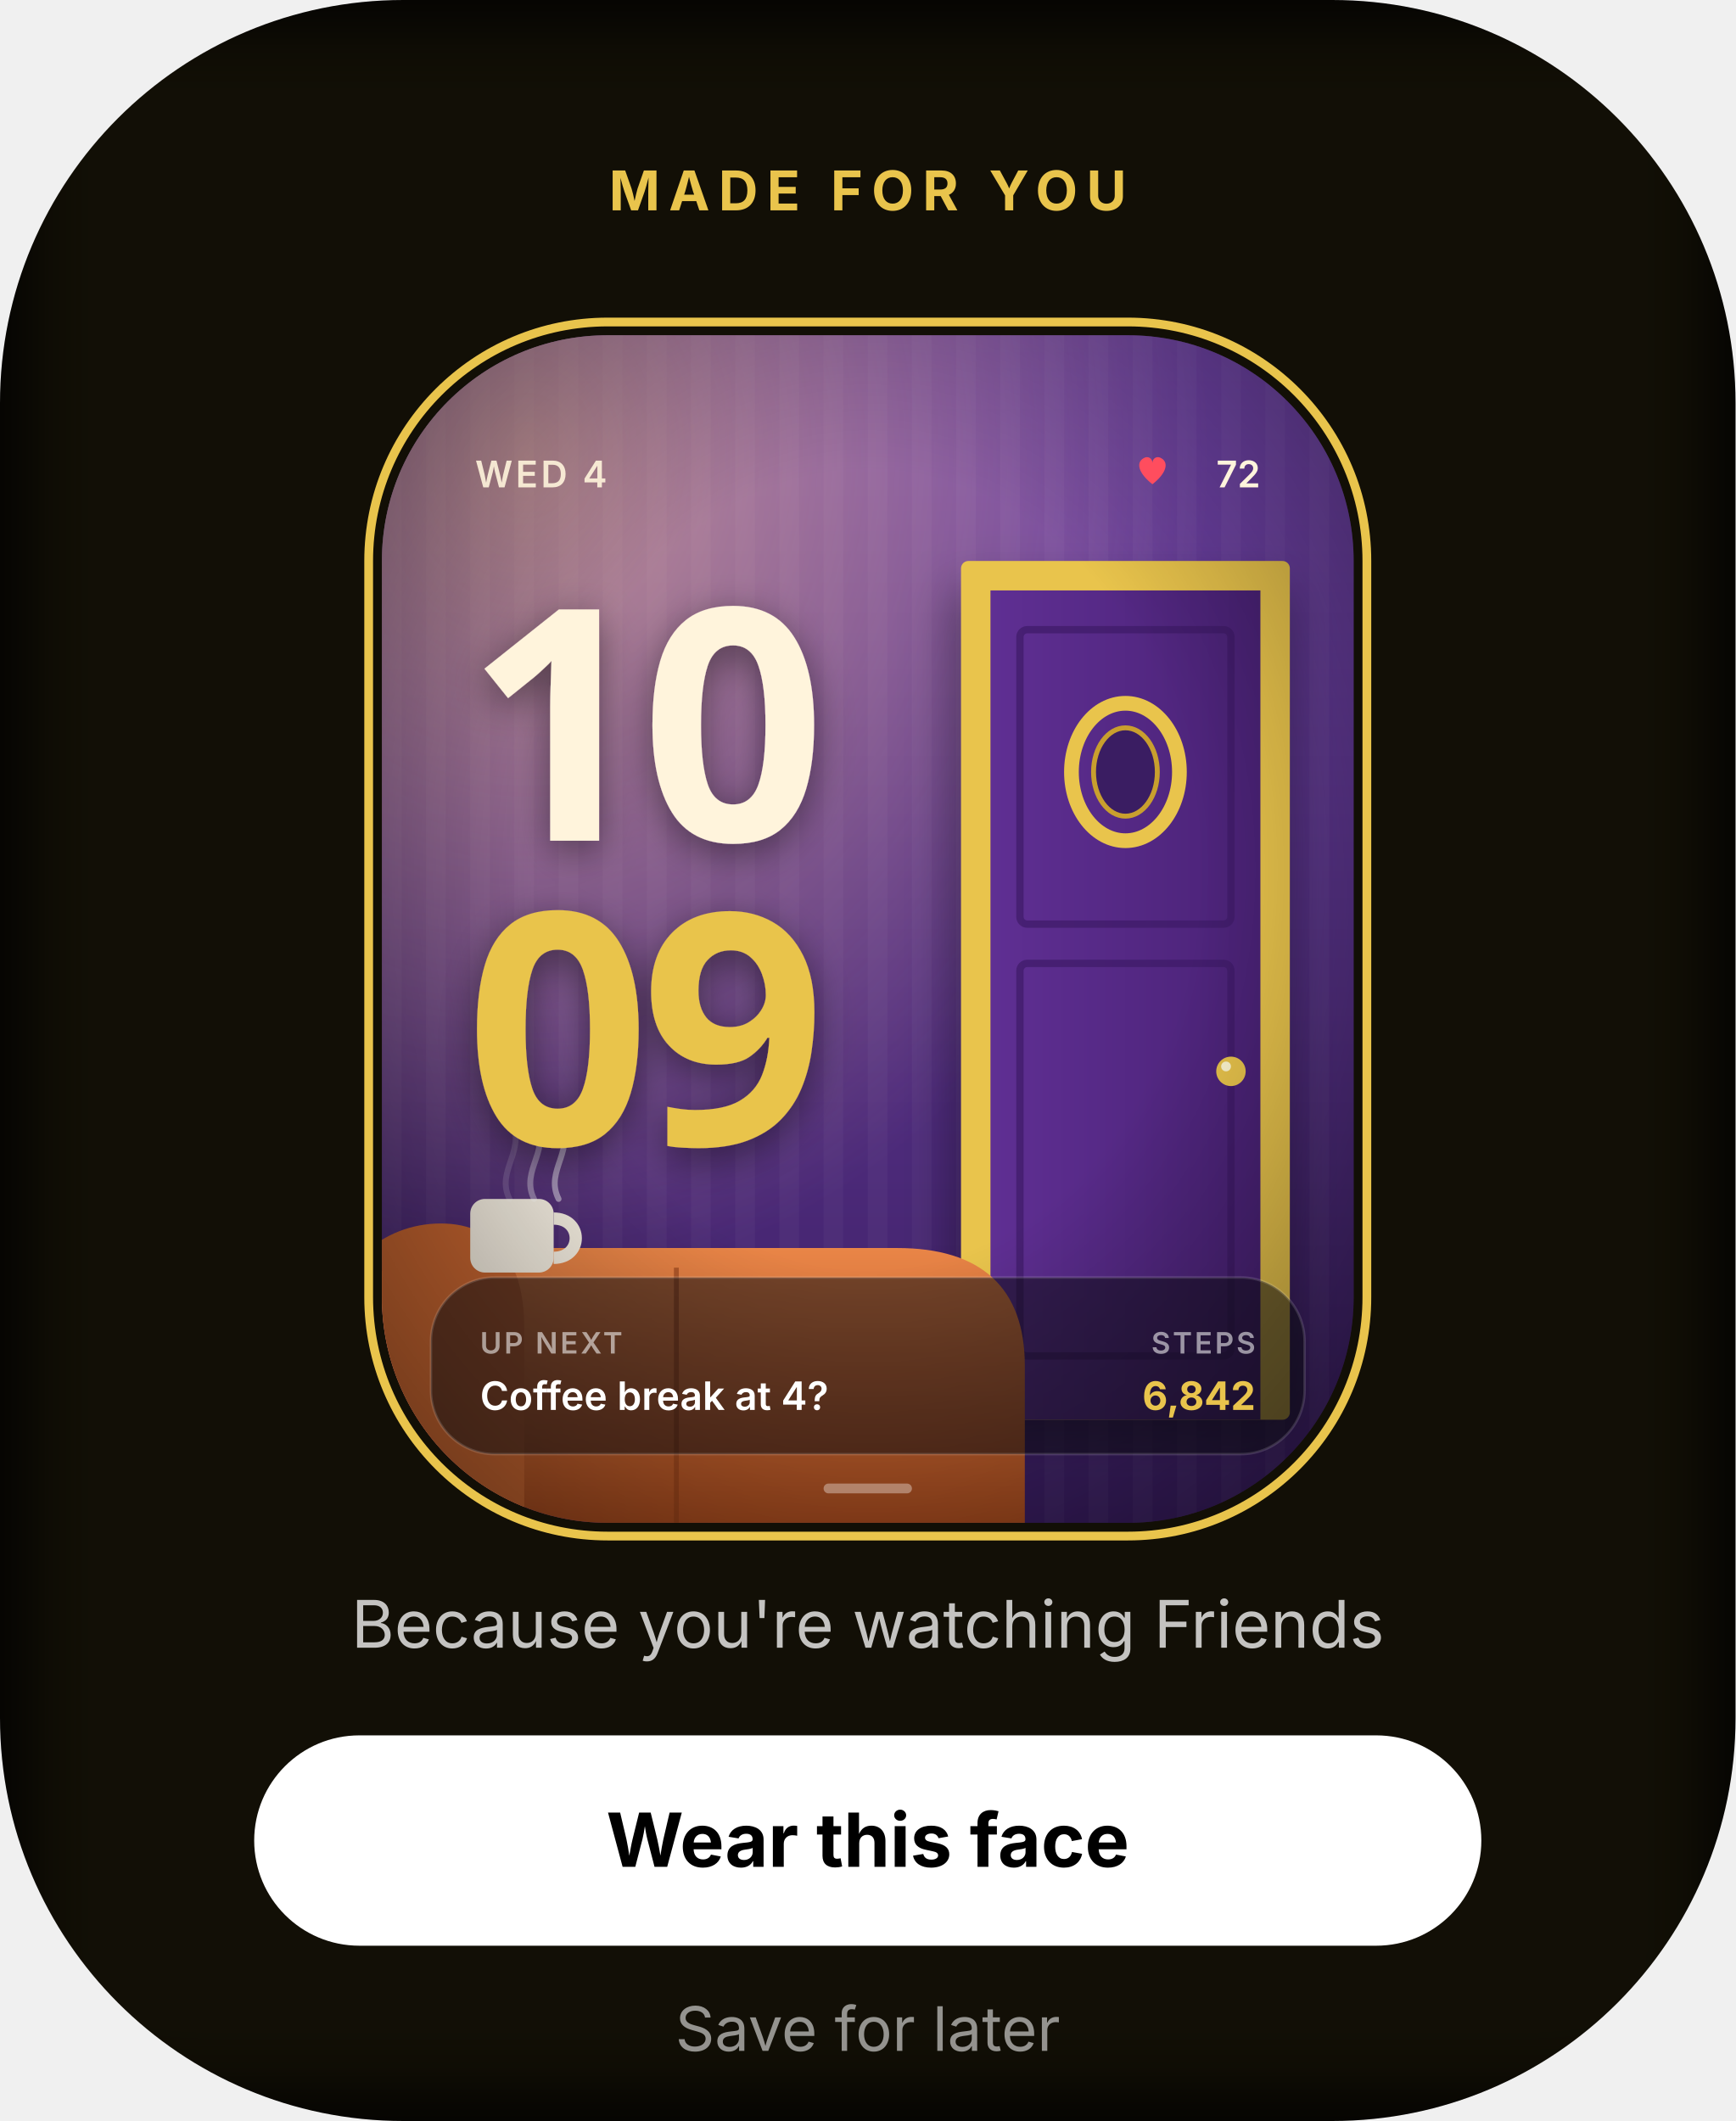
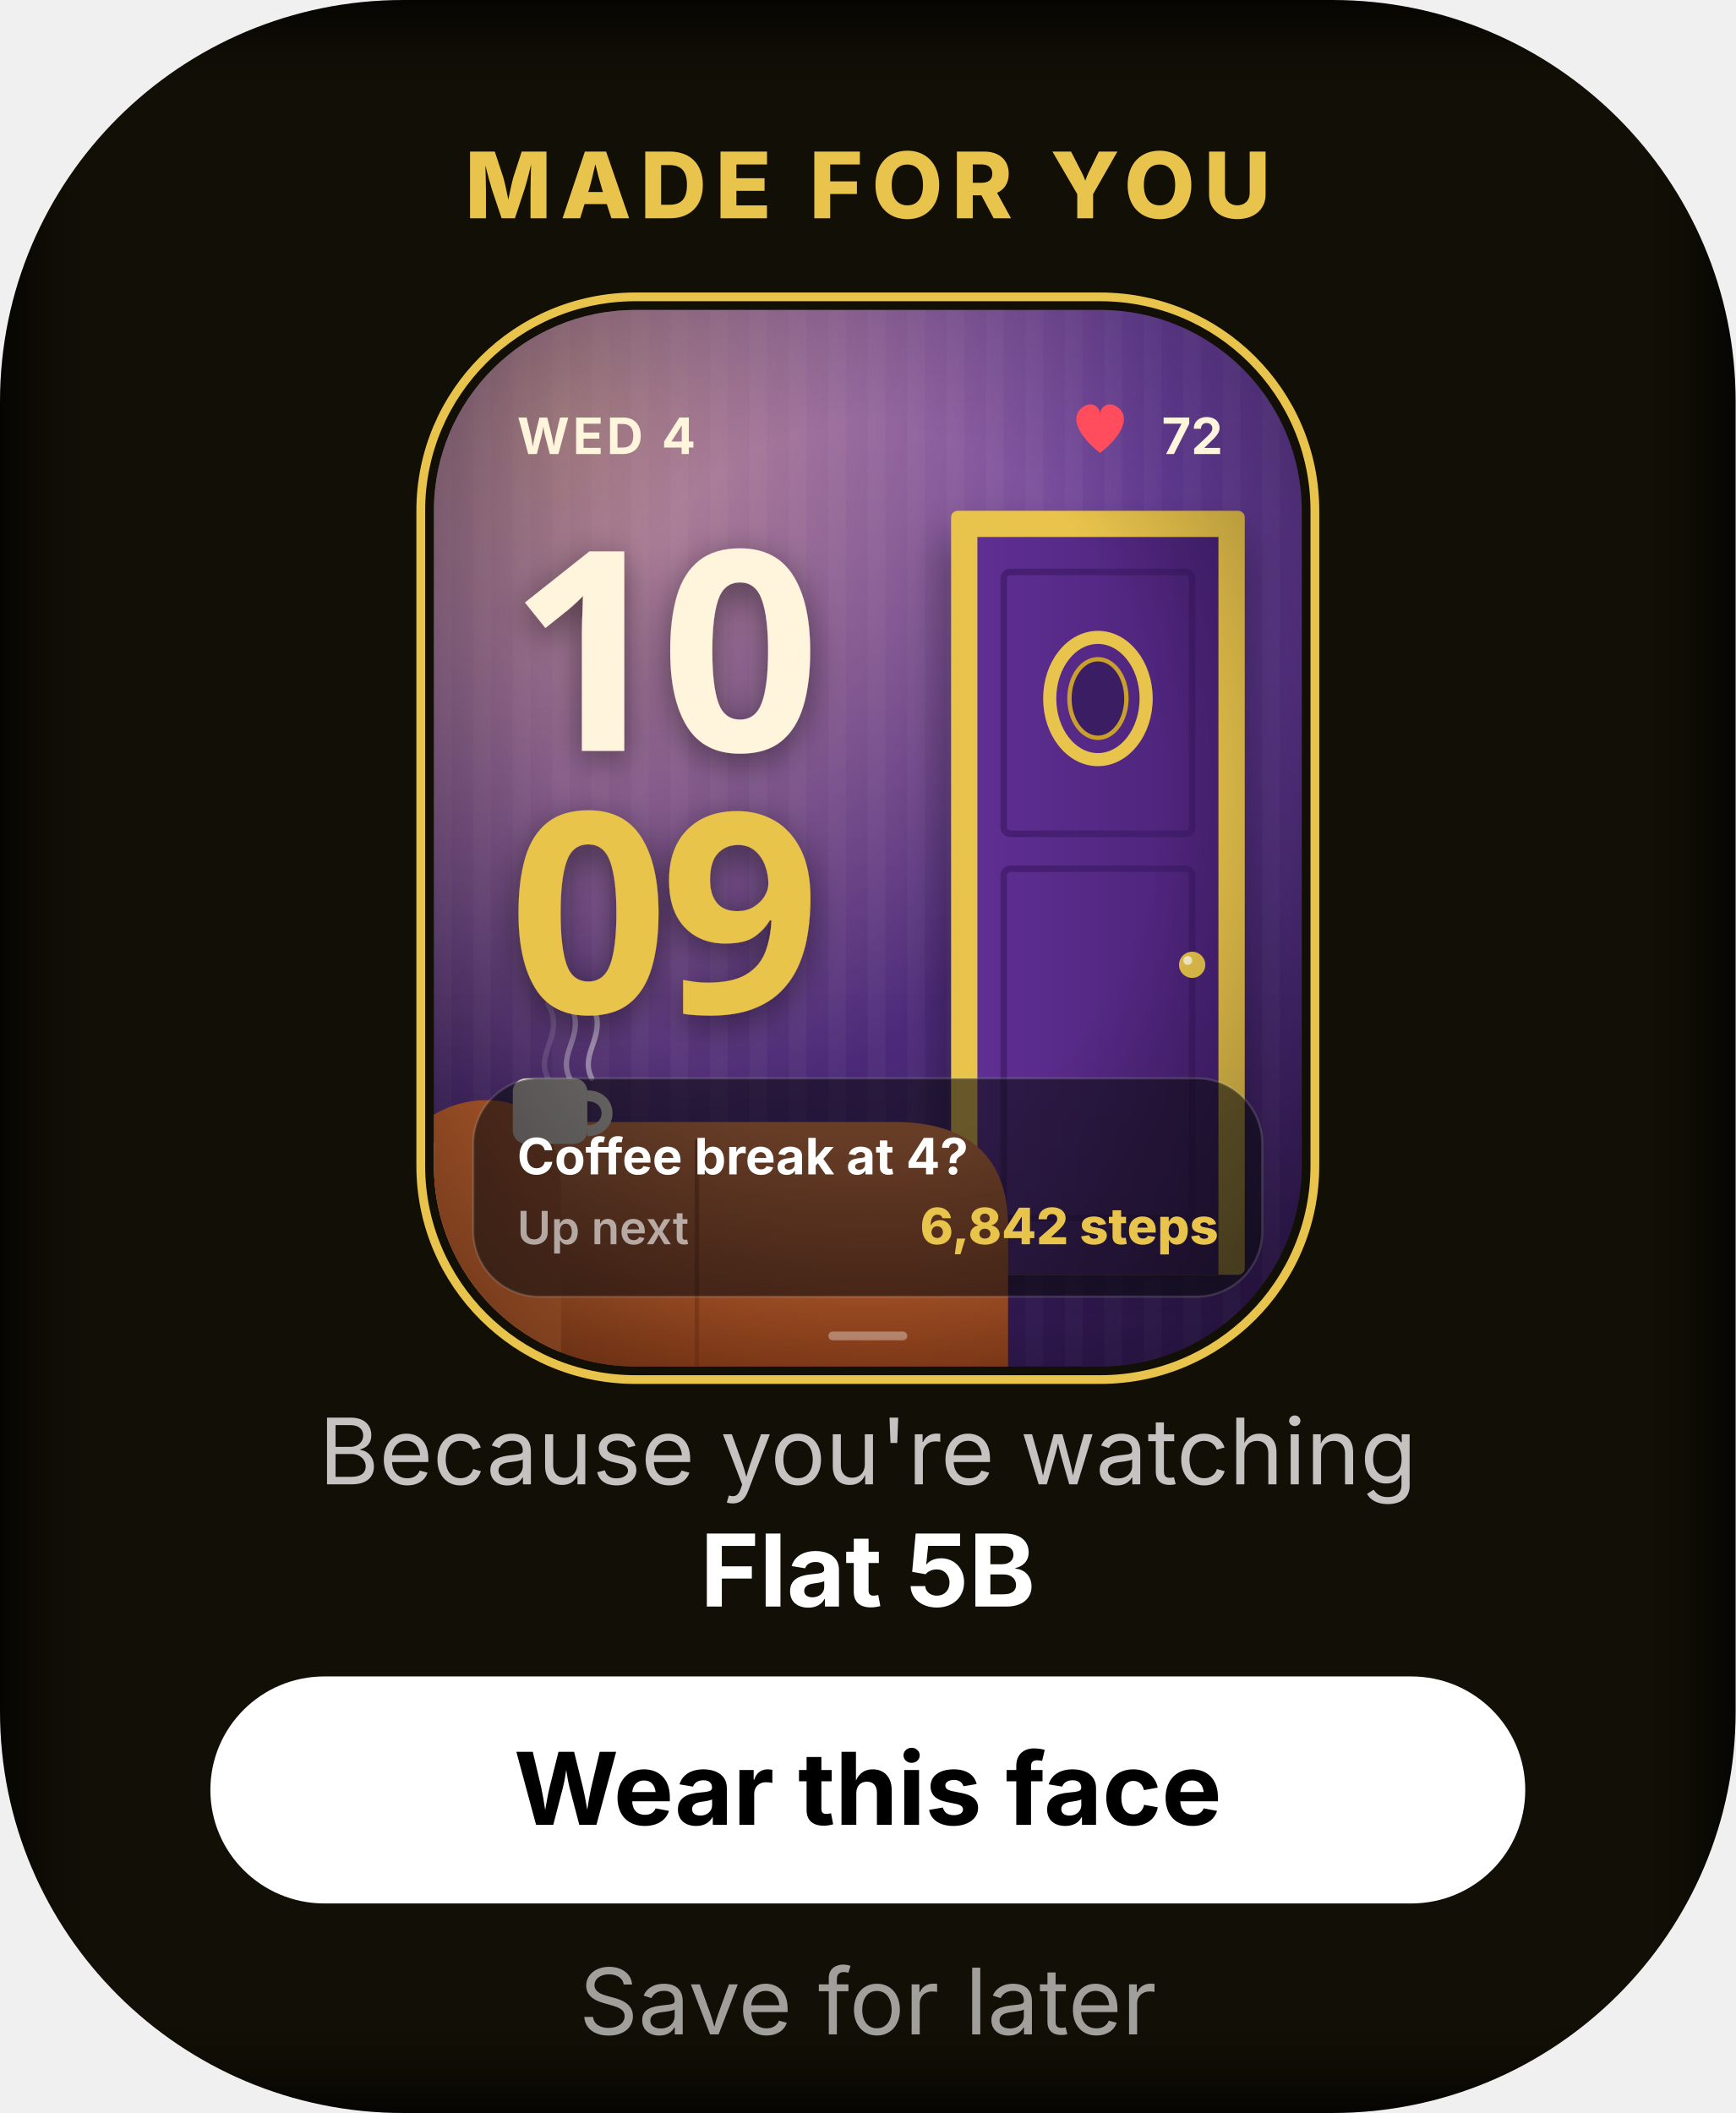
- <svg xmlns="http://www.w3.org/2000/svg" width="396" height="484" viewBox="0 0 396 484">
+ <svg xmlns="http://www.w3.org/2000/svg" width="368" height="448" preserveAspectRatio="none" viewBox="0 0 396 484">
  <defs>
    <clipPath id="gfclip">
      <rect width="396" height="484" rx="92" />
    </clipPath>
    <filter id="gfsoft" x="-50%" y="-50%" width="200%" height="200%">
      <feGaussianBlur stdDeviation="12" />
    </filter>
    <filter id="gfshadow" x="-20%" y="-20%" width="140%" height="140%">
      <feDropShadow dx="0" dy="4" stdDeviation="8" flood-color="#000" flood-opacity=".45" />
    </filter>
  </defs>
  <g clip-path="url(#gfclip)">
    <rect width="396" height="484" fill="#000" />
    <circle cx="198" cy="214" r="320.0" fill="#e9c44c" opacity="0.08" filter="url(#gfsoft)" />
-     <rect x="84.12" y="73.48" width="227.76" height="277.04" rx="54.52" fill="none" stroke="#e9c44c" stroke-width="2" opacity="1.00" />
-     <svg x="87.1" y="76.5" width="221.8" height="271.0" opacity="1.00" viewBox="0 0 396 484">
+     <rect x="96" y="68" width="204" height="248" rx="49" fill="none" stroke="#e9c44c" stroke-width="2" opacity="1.00" />
+     <svg x="99.0" y="71.0" width="198.0" height="242.0" opacity="1.00" viewBox="0 0 396 484">
      <defs>
        <clipPath id="gfpclip">
          <rect width="396" height="484" rx="92" />
        </clipPath>
        <filter id="gfpsoft" x="-50%" y="-50%" width="200%" height="200%">
          <feGaussianBlur stdDeviation="12" />
        </filter>
        <filter id="gfpshadow" x="-20%" y="-20%" width="140%" height="140%">
          <feDropShadow dx="0" dy="4" stdDeviation="8" flood-color="#000" flood-opacity=".45" />
        </filter>
        <radialGradient id="gfpvig" cx=".5" cy=".45" r=".75">
          <stop offset=".45" stop-color="#000" stop-opacity="0" />
          <stop offset="1" stop-color="#000" stop-opacity=".5" />
        </radialGradient>
      </defs>
      <g clip-path="url(#gfpclip)">
        <defs>
          <linearGradient id="gfpw" x1="0" y1="0" x2="0" y2="1">
            <stop offset="0" stop-color="#7446ad" />
            <stop offset="1" stop-color="#3a1d62" />
          </linearGradient>
          <linearGradient id="gfpd" x1="0" y1="0" x2="1" y2="0">
            <stop offset="0" stop-color="#5f2f93" />
            <stop offset="1" stop-color="#4a2276" />
          </linearGradient>
          <radialGradient id="gfplamp" cx=".15" cy=".1" r=".7">
            <stop offset="0" stop-color="#ffcf8a" stop-opacity=".55" />
            <stop offset="1" stop-color="#ffcf8a" stop-opacity="0" />
          </radialGradient>
          <linearGradient id="gfpc" x1="0" y1="0" x2="0" y2="1">
            <stop offset="0" stop-color="#e98547" />
            <stop offset="1" stop-color="#a94c1f" />
          </linearGradient>
          <filter id="gfpsh" x="-60%" y="-60%" width="220%" height="220%">
            <feGaussianBlur stdDeviation="10" />
          </filter>
        </defs>
        <rect width="396" height="484" fill="url(#gfpw)" />
        <rect x="0" width="8" height="484" fill="#fff" opacity=".035" />
        <rect x="18" width="8" height="484" fill="#fff" opacity=".035" />
        <rect x="36" width="8" height="484" fill="#fff" opacity=".035" />
        <rect x="54" width="8" height="484" fill="#fff" opacity=".035" />
        <rect x="72" width="8" height="484" fill="#fff" opacity=".035" />
        <rect x="90" width="8" height="484" fill="#fff" opacity=".035" />
        <rect x="108" width="8" height="484" fill="#fff" opacity=".035" />
        <rect x="126" width="8" height="484" fill="#fff" opacity=".035" />
        <rect x="144" width="8" height="484" fill="#fff" opacity=".035" />
        <rect x="162" width="8" height="484" fill="#fff" opacity=".035" />
        <rect x="180" width="8" height="484" fill="#fff" opacity=".035" />
        <rect x="198" width="8" height="484" fill="#fff" opacity=".035" />
        <rect x="216" width="8" height="484" fill="#fff" opacity=".035" />
        <rect x="234" width="8" height="484" fill="#fff" opacity=".035" />
        <rect x="252" width="8" height="484" fill="#fff" opacity=".035" />
        <rect x="270" width="8" height="484" fill="#fff" opacity=".035" />
        <rect x="288" width="8" height="484" fill="#fff" opacity=".035" />
        <rect x="306" width="8" height="484" fill="#fff" opacity=".035" />
        <rect x="324" width="8" height="484" fill="#fff" opacity=".035" />
        <rect x="342" width="8" height="484" fill="#fff" opacity=".035" />
        <rect x="360" width="8" height="484" fill="#fff" opacity=".035" />
        <rect x="378" width="8" height="484" fill="#fff" opacity=".035" />
        <rect width="396" height="484" fill="url(#gfplamp)" />
        <rect x="232" y="104" width="138" height="340" fill="#000" opacity=".35" filter="url(#gfpsh)" />
        <rect x="236" y="92" width="134" height="350" rx="3" fill="#e9c44c" />
        <rect x="248" y="104" width="110" height="338" fill="url(#gfpd)" />
        <rect x="260" y="120" width="86" height="120" rx="3" fill="none" stroke="#3d1a66" stroke-width="3" opacity=".7" />
        <rect x="260" y="256" width="86" height="160" rx="3" fill="none" stroke="#3d1a66" stroke-width="3" opacity=".7" />
        <ellipse cx="303" cy="178" rx="22" ry="28" fill="none" stroke="#e9c44c" stroke-width="6" />
        <ellipse cx="303" cy="178" rx="13" ry="18" fill="#3a1d62" stroke="#c99f2e" stroke-width="2" />
        <circle cx="346" cy="300" r="6" fill="#e9c44c" />
        <circle cx="344" cy="298" r="2" fill="#fff7d0" />
        <path d="M-20 420 C -20 386 6 372 40 372 L 210 372 C 244 372 262 388 262 420 L 262 484 L -20 484 Z" fill="url(#gfpc)" />
        <path d="M-20 404 C -20 380 0 362 24 362 C 48 362 58 380 58 404 L 58 484 L -20 484 Z" fill="#c76530" />
        <line x1="120" y1="380" x2="120" y2="484" stroke="#8f3e17" stroke-width="2" opacity=".6" />
        <g transform="translate(36 352)">
          <rect x="0" y="0" width="34" height="30" rx="6" fill="#f6efe2" />
          <path d="M34 8 C 46 8 46 24 34 24" stroke="#f6efe2" stroke-width="5" fill="none" />
        </g>
        <path d="M52 352 C 46 340, 60 332, 52 318" stroke="#fff" stroke-width="2.4" fill="none" stroke-linecap="round" opacity="0.15" />
        <path d="M62 352 C 56 340, 70 332, 62 318" stroke="#fff" stroke-width="2.4" fill="none" stroke-linecap="round" opacity="0.36" />
        <path d="M72 352 C 66 340, 80 332, 72 318" stroke="#fff" stroke-width="2.4" fill="none" stroke-linecap="round" opacity="0.47" />
        <rect width="396" height="484" fill="url(#gfpvig)" />
-         <text x="38" y="62" font-family="Inter, 'Inter Tight', system-ui, sans-serif" font-size="15" font-weight="600" letter-spacing="1.2" fill="#FFF4DC" opacity=".9">WED 4</text>
-         <path transform="translate(314.0 57.0) scale(0.620)" fill="#ff4d5e" d="M0 6 C -9 -1 -11 -8 -6 -11 C -3 -13 0 -11 0 -8 C 0 -11 3 -13 6 -11 C 11 -8 9 -1 0 6Z" />
-         <text x="358" y="62" text-anchor="end" font-family="Inter, 'Inter Tight', system-ui, sans-serif" font-size="15" font-weight="600" fill="#FFF4DC">72</text>
+         <text x="38" y="66" font-family="Inter" font-size="23" font-weight="700" letter-spacing="1.5" fill="#FFF4DC">WED 4</text>
+         <path transform="translate(304.0 58.0) scale(1.250)" fill="#ff4d5e" d="M0 6 C -9 -1 -11 -8 -6 -11 C -3 -13 0 -11 0 -8 C 0 -11 3 -13 6 -11 C 11 -8 9 -1 0 6Z" />
+         <text x="360" y="66" text-anchor="end" font-family="Inter" font-size="23" font-weight="700" fill="#FFF4DC">72</text>
        <g filter="url(#gfpshadow)">
-           <text x="34" y="206" font-family="'Gabarito', sans-serif" font-weight="800" font-size="132" letter-spacing="-4" fill="#FFF4DC">10</text>
-           <text x="34" y="330" font-family="'Gabarito', sans-serif" font-weight="800" font-size="132" letter-spacing="-4" fill="#e9c44c">09</text>
+           <text x="34" y="202" font-family="Gabarito" font-weight="800" font-size="128" letter-spacing="-4" fill="#FFF4DC">10</text>
+           <text x="34" y="322" font-family="Gabarito" font-weight="800" font-size="128" letter-spacing="-4" fill="#e9c44c">09</text>
        </g>
-         <rect x="20" y="384" width="356" height="72" rx="26" fill="#0b0b10" fill-opacity=".52" stroke="#fff" stroke-opacity=".14" />
-         <text x="40" y="415" font-family="Inter, 'Inter Tight', system-ui, sans-serif" font-size="12" font-weight="600" letter-spacing="1" fill="#fff" opacity=".55">UP NEXT</text>
-         <text x="40" y="438" font-family="Inter, 'Inter Tight', system-ui, sans-serif" font-size="16" font-weight="600" fill="#fff">Coffee break at 4?</text>
-         <text x="356" y="438" text-anchor="end" font-family="Inter, 'Inter Tight', system-ui, sans-serif" font-size="16" font-weight="700" fill="#e9c44c">6,842</text>
-         <text x="356" y="415" text-anchor="end" font-family="Inter, 'Inter Tight', system-ui, sans-serif" font-size="12" font-weight="600" letter-spacing="1" fill="#fff" opacity=".55">STEPS</text>
+         <rect x="18" y="352" width="360" height="100" rx="30" fill="#0b0b10" fill-opacity=".58" stroke="#fff" stroke-opacity=".14" />
+         <text x="38" y="396" font-family="Inter" font-size="23" font-weight="700" fill="#fff">Coffee break at 4?</text>
+         <text x="38" y="428" font-family="Inter" font-size="21" font-weight="600" fill="#fff" opacity=".6">Up next</text>
+         <text x="358" y="428" text-anchor="end" font-family="Inter" font-size="23" font-weight="800" fill="#e9c44c">6,842 steps</text>
        <rect x="180" y="468" width="36" height="4" rx="2" fill="#fff" opacity=".35" />
      </g>
    </svg>
    <g opacity="1.00">
-       <text x="198" y="48" text-anchor="middle" font-family="Inter, 'Inter Tight', system-ui, sans-serif" font-size="12.5" font-weight="700" letter-spacing="2" fill="#e9c44c">MADE FOR YOU</text>
-       <text x="198" y="376" text-anchor="middle" font-family="Inter, 'Inter Tight', system-ui, sans-serif" font-size="15" fill="#fff" opacity=".75">Because you're watching Friends</text>
-       <rect x="58" y="396" width="280" height="48" rx="24" fill="#fff" />
-       <text x="198" y="426" text-anchor="middle" font-family="Inter, 'Inter Tight', system-ui, sans-serif" font-size="17" font-weight="700" fill="#000">Wear this face</text>
-       <text x="198" y="468" text-anchor="middle" font-family="Inter, 'Inter Tight', system-ui, sans-serif" font-size="14" fill="#fff" opacity=".55">Save for later</text>
+       <text x="198" y="50" text-anchor="middle" font-family="Inter" font-size="21" font-weight="800" letter-spacing="2" fill="#e9c44c">MADE FOR YOU</text>
+       <text x="198" y="340" text-anchor="middle" font-family="Inter" font-size="21" fill="#fff" opacity=".75">Because you're watching</text>
+       <text x="198" y="368" text-anchor="middle" font-family="Inter" font-size="23" font-weight="700" fill="#fff">Flat 5B</text>
+       <rect x="48" y="384" width="300" height="52" rx="26" fill="#fff" />
+       <text x="198" y="418" text-anchor="middle" font-family="Inter" font-size="23" font-weight="700" fill="#000">Wear this face</text>
+       <text x="198" y="466" text-anchor="middle" font-family="Inter" font-size="21" fill="#fff" opacity=".6">Save for later</text>
    </g>
  </g>
</svg>
